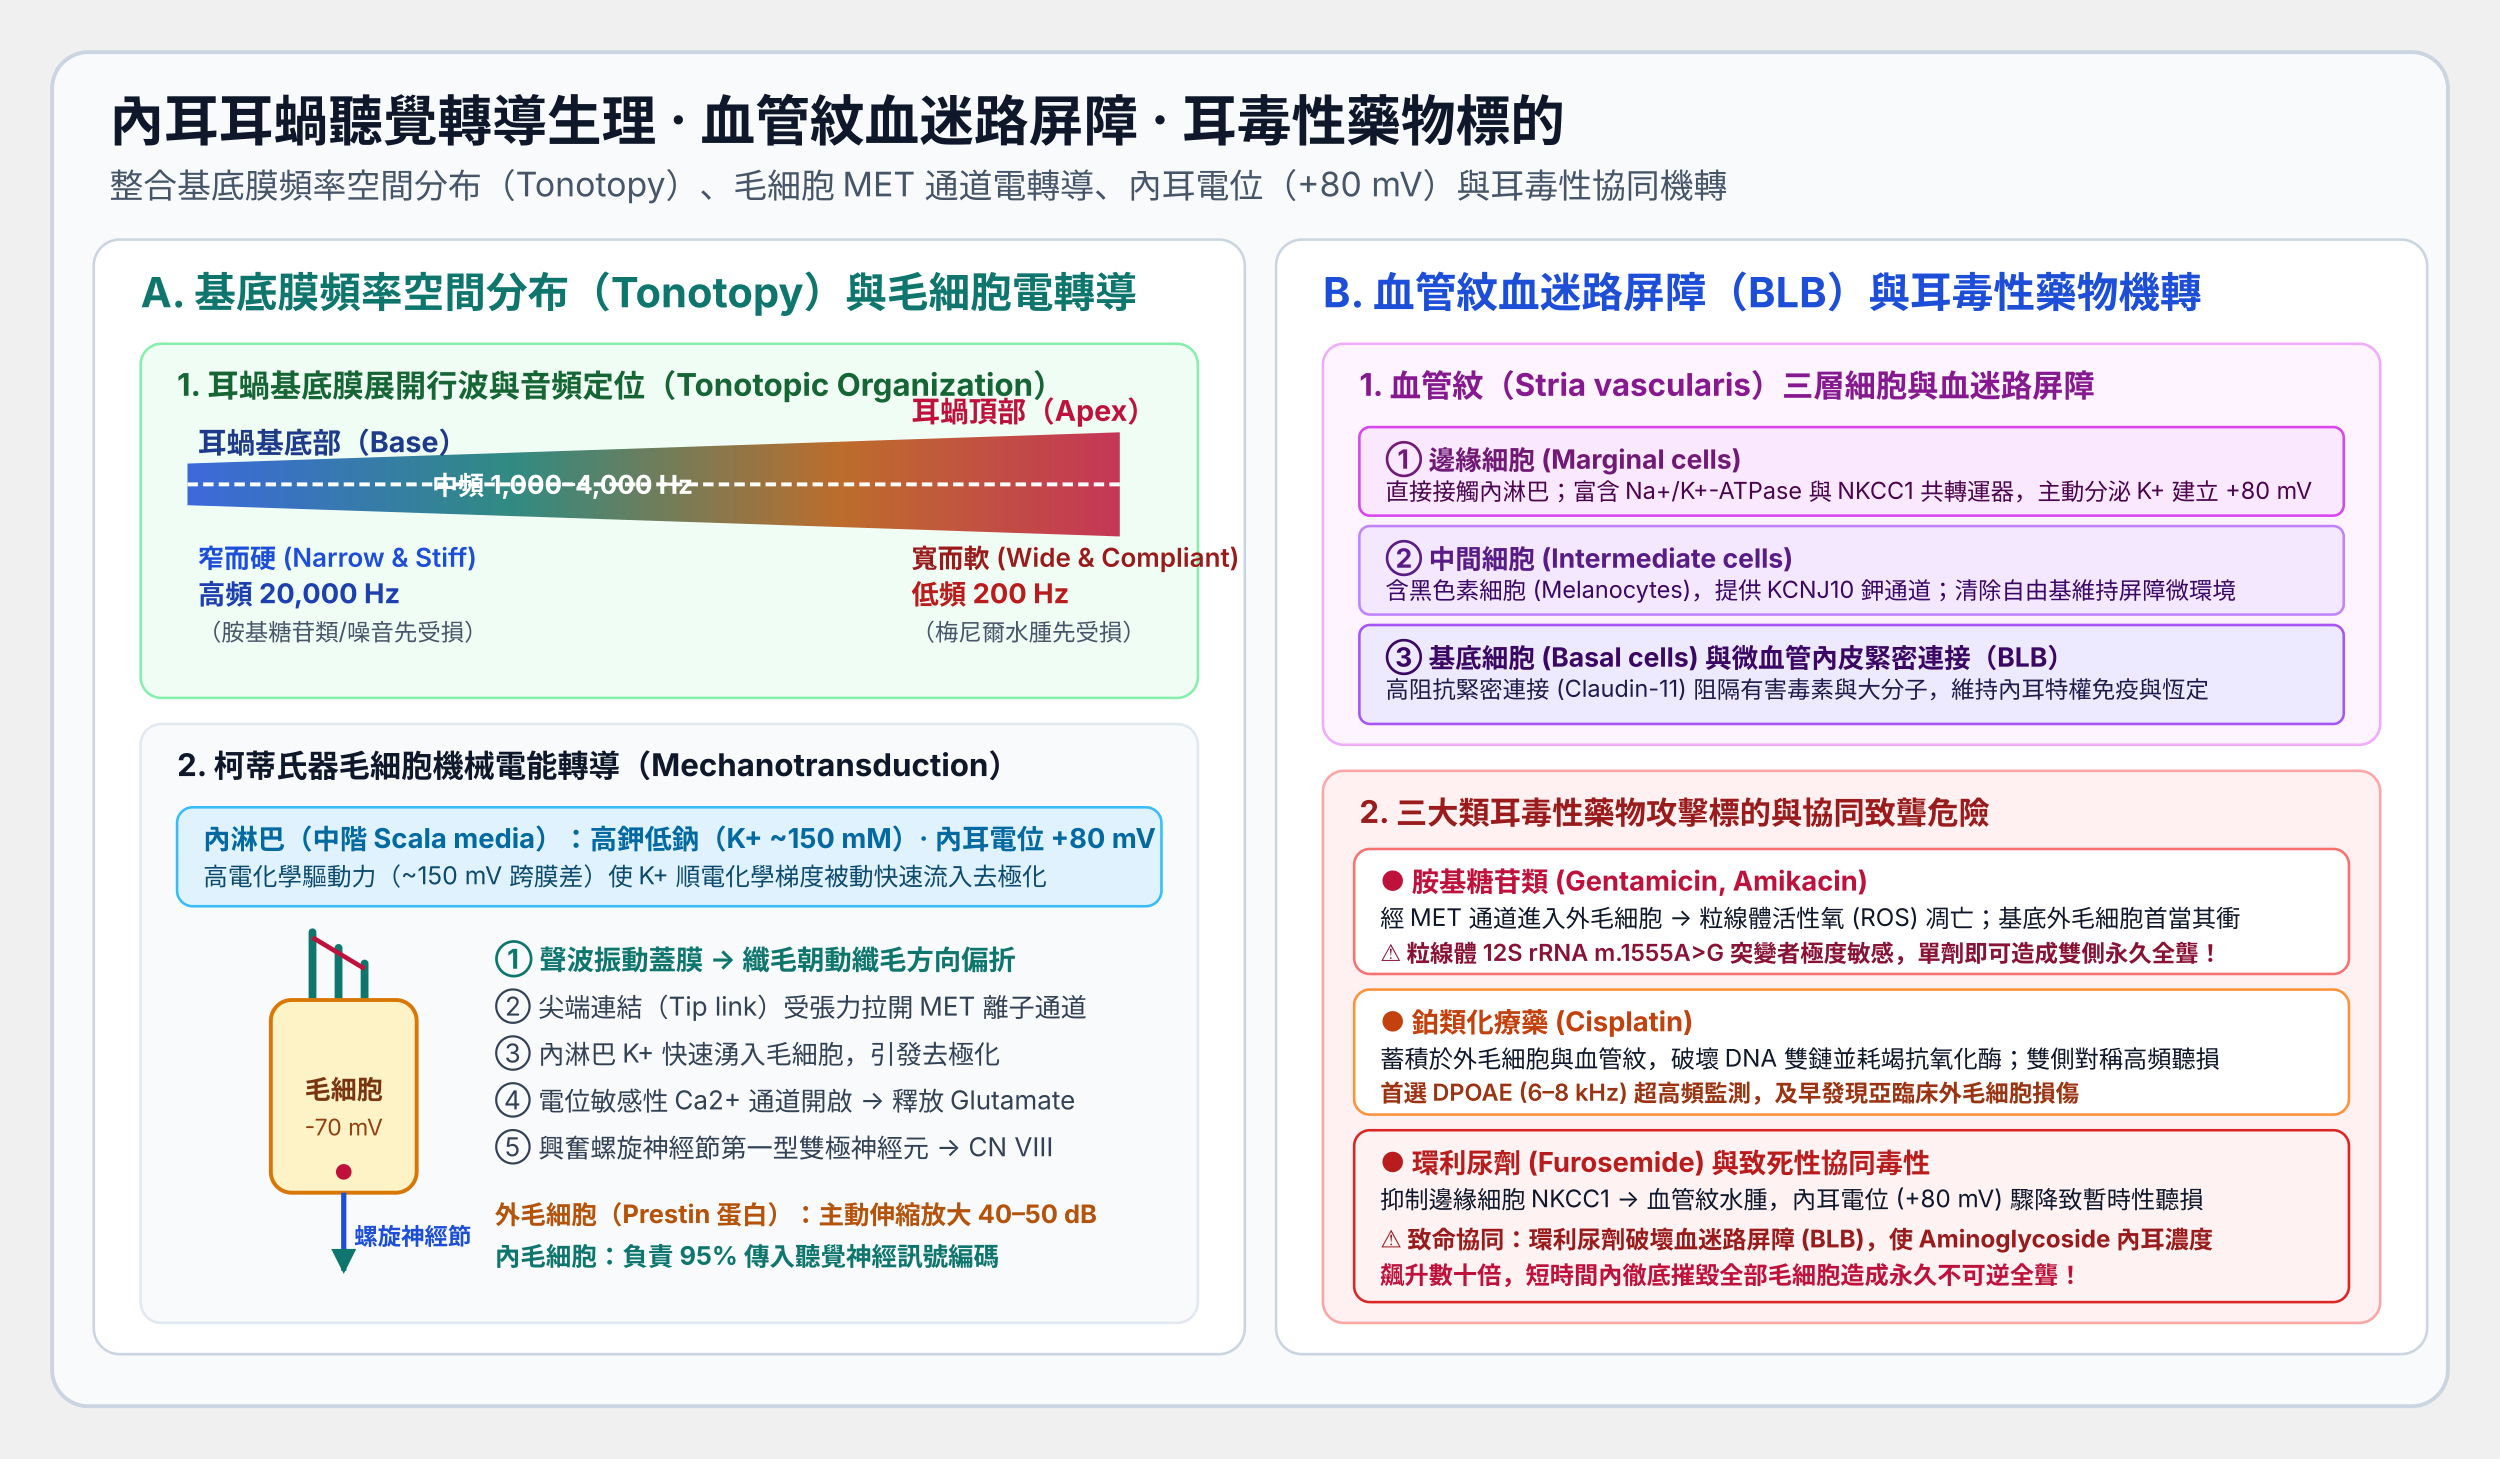
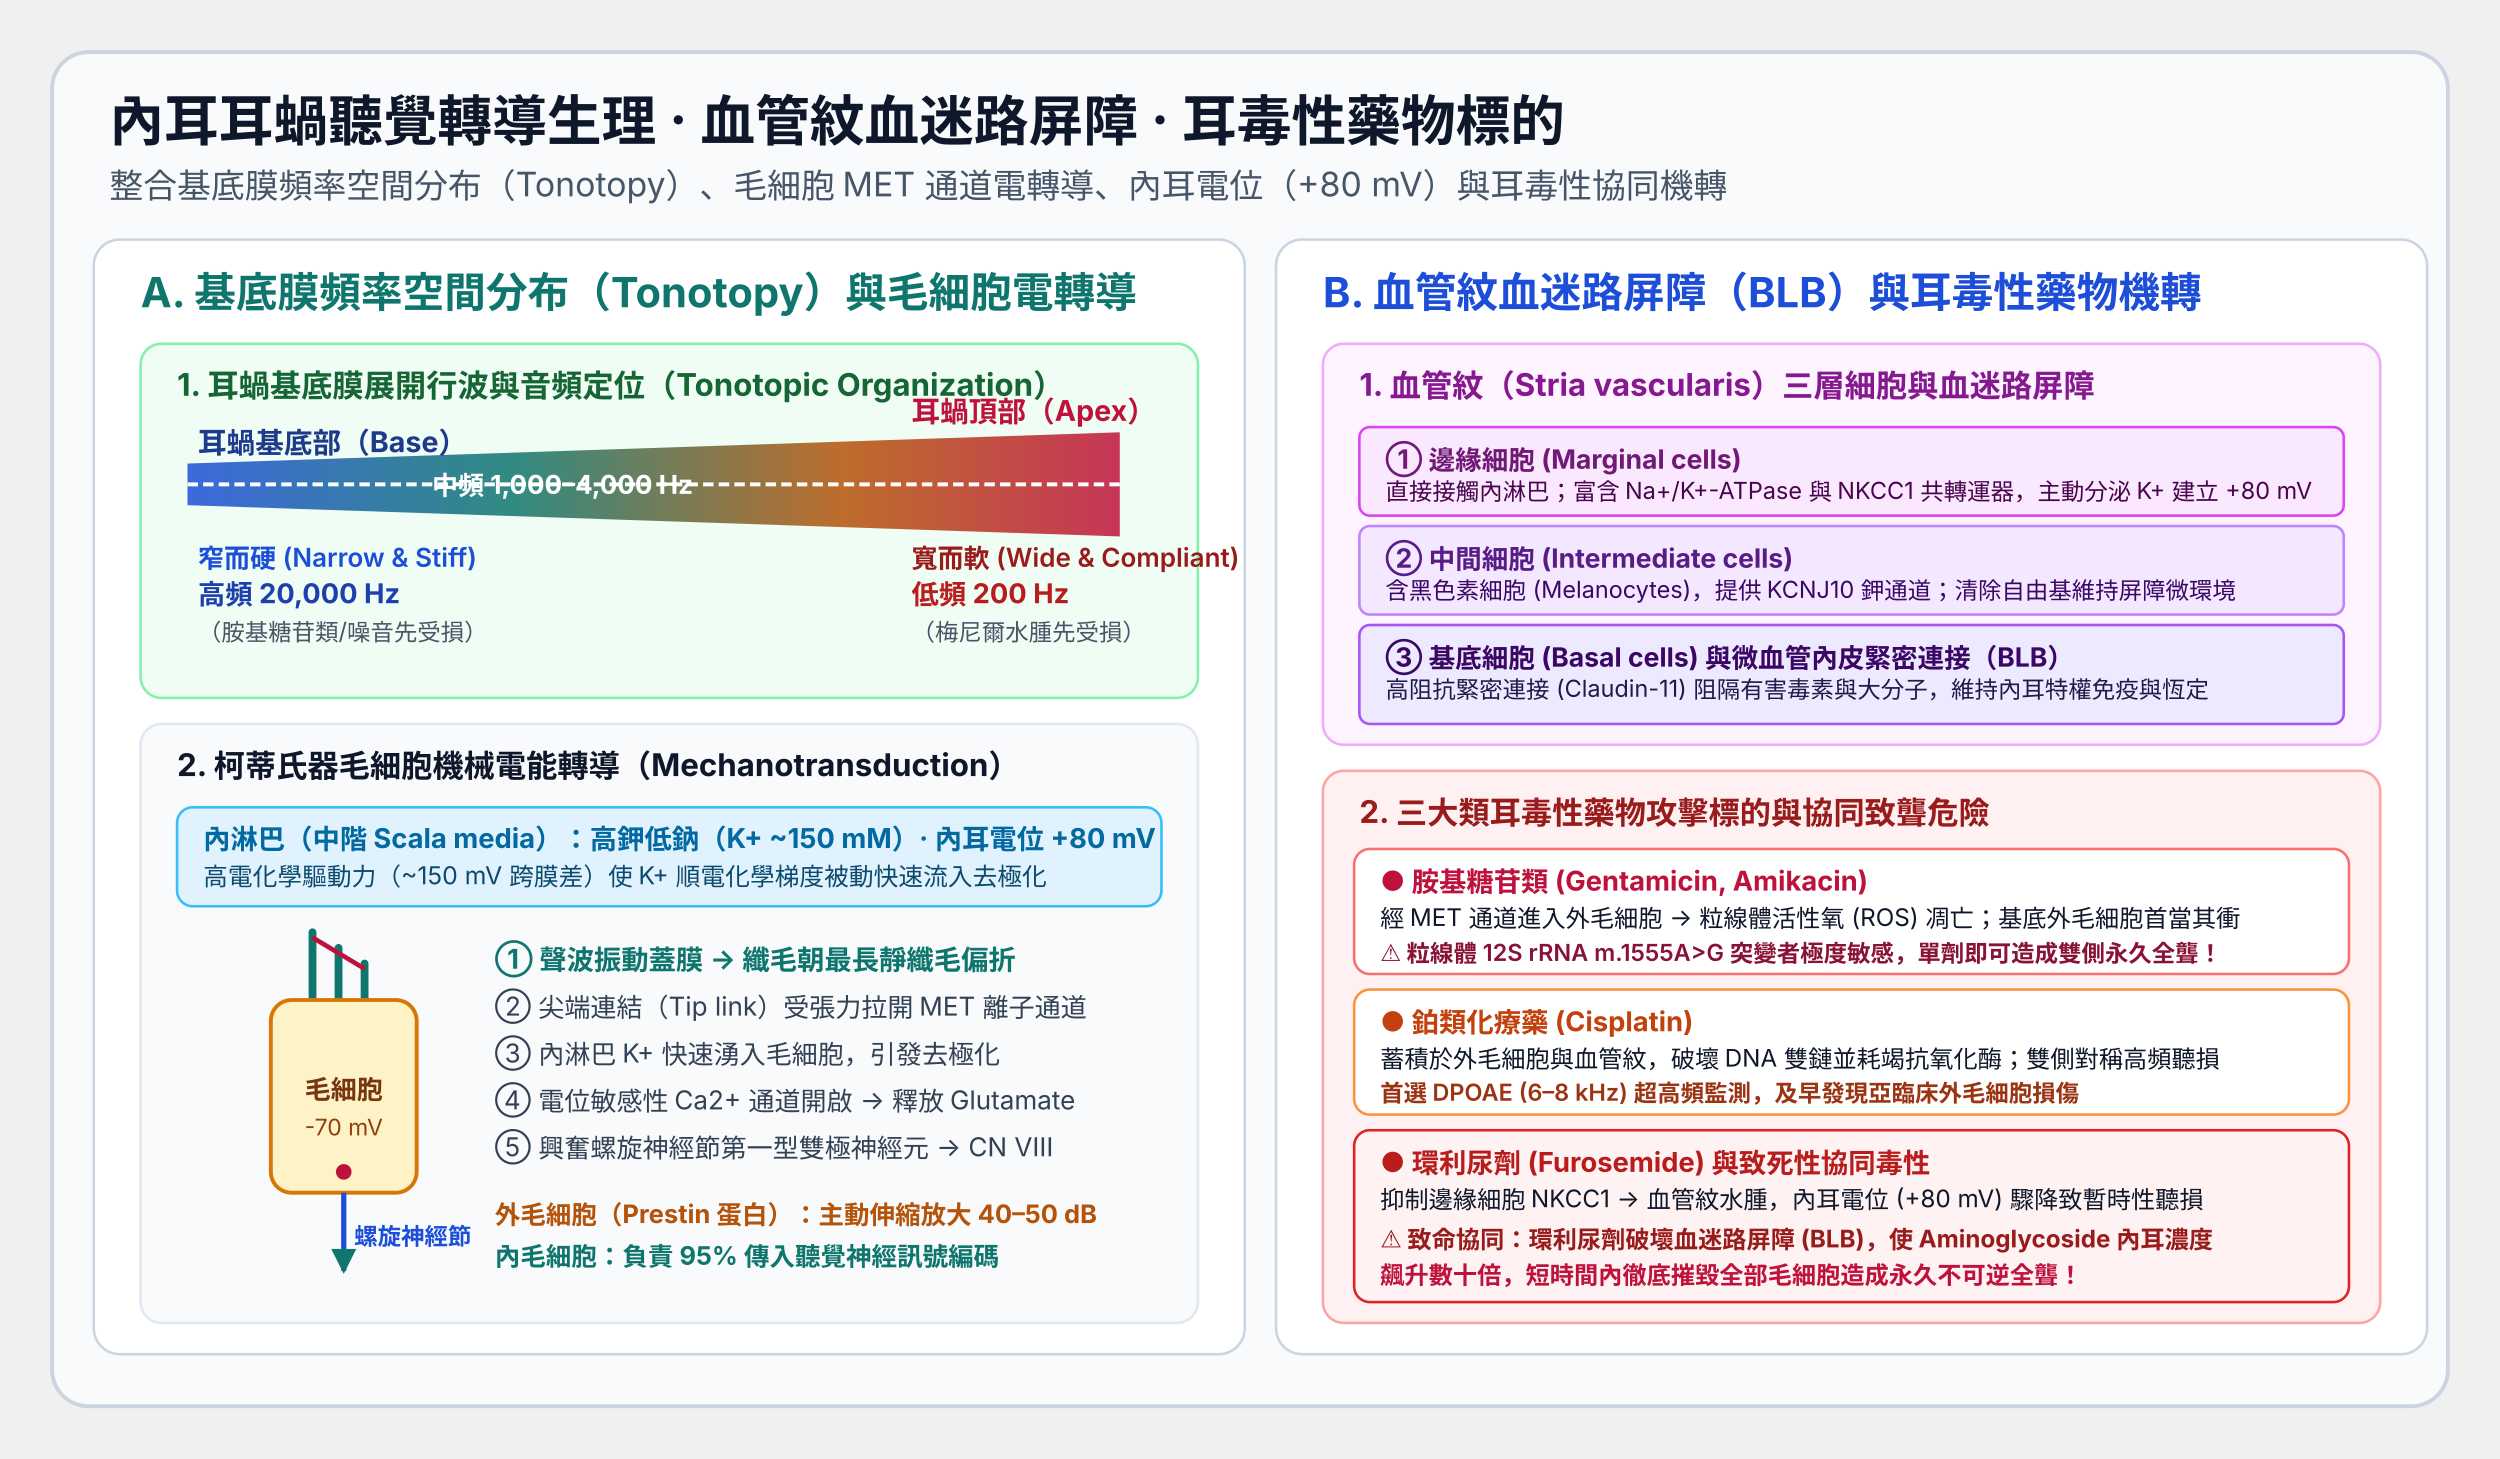
<svg xmlns="http://www.w3.org/2000/svg" viewBox="0 0 960 560" width="960" height="560" role="img" aria-labelledby="t-ent12 d-ent12">
  <defs>
    <linearGradient id="grad-bm" x1="0%" y1="0%" x2="100%" y2="0%">
      <stop offset="0%" stop-color="#1d4ed8" />
      <stop offset="35%" stop-color="#0f766e" />
      <stop offset="70%" stop-color="#b45309" />
      <stop offset="100%" stop-color="#be123c" />
    </linearGradient>
    <marker id="arr-teal12" viewBox="0 0 10 10" refX="8" refY="5" markerWidth="6" markerHeight="6" orient="auto-start-reverse">
      <path d="M1 1 L9 5 L1 9 Z" fill="#0f766e" />
    </marker>
    <marker id="arr-red12" viewBox="0 0 10 10" refX="8" refY="5" markerWidth="6" markerHeight="6" orient="auto-start-reverse">
      <path d="M1 1 L9 5 L1 9 Z" fill="#be123c" />
    </marker>
  </defs>
  <g font-family="system-ui, -apple-system, 'Noto Sans TC', sans-serif">
    <rect x="20" y="20" width="920" height="520" rx="14" fill="#f8fafc" stroke="#cbd5e1" stroke-width="1.5" />
    <text x="42" y="54" font-size="21" font-weight="700" fill="#0f172a">內耳耳蝸聽覺轉導生理 · 血管紋血迷路屏障 · 耳毒性藥物標的</text>
    <text x="42" y="76" font-size="13" fill="#475569">整合基底膜頻率空間分布（Tonotopy）、毛細胞 MET 通道電轉導、內耳電位（+80 mV）與耳毒性協同機轉</text>
    <rect x="36" y="92" width="442" height="428" rx="10" fill="#ffffff" stroke="#cbd5e1" />
    <text x="54" y="118" font-size="16" font-weight="700" fill="#0f766e">A. 基底膜頻率空間分布（Tonotopy）與毛細胞電轉導</text>
    <rect x="54" y="132" width="406" height="136" rx="8" fill="#f0fdf4" stroke="#86efac" />
    <text x="68" y="152" font-size="12" font-weight="700" fill="#166534">1. 耳蝸基底膜展開行波與音頻定位（Tonotopic Organization）</text>
    <path d="M72 178 L430 166 L430 206 L72 194 Z" fill="url(#grad-bm)" opacity="0.85" />
    <line x1="72" y1="186" x2="430" y2="186" stroke="#ffffff" stroke-width="1.5" stroke-dasharray="4 2" />
    <text x="76" y="174" font-size="11" font-weight="700" fill="#1e3a8a">耳蝸基底部（Base）</text>
    <text x="76" y="218" font-size="10" font-weight="600" fill="#1d4ed8">窄而硬 (Narrow &amp; Stiff)</text>
    <text x="76" y="232" font-size="10.5" font-weight="700" fill="#1e40af">高頻 20,000 Hz</text>
    <text x="76" y="246" font-size="9" fill="#475569">（胺基糖苷類/噪音先受損）</text>
    <text x="350" y="162" font-size="11" font-weight="700" fill="#be123c">耳蝸頂部（Apex）</text>
    <text x="350" y="218" font-size="10" font-weight="600" fill="#991b1b">寬而軟 (Wide &amp; Compliant)</text>
    <text x="350" y="232" font-size="10.5" font-weight="700" fill="#b91c1c">低頻 200 Hz</text>
    <text x="350" y="246" font-size="9" fill="#475569">（梅尼爾水腫先受損）</text>
    <text x="216" y="190" text-anchor="middle" font-size="10" font-weight="700" fill="#ffffff">中頻 1,000–4,000 Hz</text>
    <rect x="54" y="278" width="406" height="230" rx="8" fill="#f8fafc" stroke="#e2e8f0" />
    <text x="68" y="298" font-size="12" font-weight="700" fill="#0f172a">2. 柯蒂氏器毛細胞機械電能轉導（Mechanotransduction）</text>
    <rect x="68" y="310" width="378" height="38" rx="6" fill="#e0f2fe" stroke="#38bdf8" />
    <text x="78" y="326" font-size="10.5" font-weight="700" fill="#0369a1">內淋巴（中階 Scala media）：高鉀低鈉（K+ ~150 mM）· 內耳電位 +80 mV</text>
    <text x="78" y="340" font-size="9.5" fill="#0c4a6e">高電化學驅動力（~150 mV 跨膜差）使 K+ 順電化學梯度被動快速流入去極化</text>
    <g transform="translate(80, 356)">
      <line x1="40" y1="2" x2="40" y2="28" stroke="#0f766e" stroke-width="3" stroke-linecap="round" />
      <line x1="50" y1="8" x2="50" y2="28" stroke="#0f766e" stroke-width="3" stroke-linecap="round" />
      <line x1="60" y1="14" x2="60" y2="28" stroke="#0f766e" stroke-width="3" stroke-linecap="round" />
      <line x1="40" y1="4" x2="50" y2="10" stroke="#be123c" stroke-width="1.8" />
      <line x1="50" y1="10" x2="60" y2="16" stroke="#be123c" stroke-width="1.8" />
      <rect x="24" y="28" width="56" height="74" rx="8" fill="#fef3c7" stroke="#d97706" stroke-width="1.5" />
      <text x="52" y="66" text-anchor="middle" font-size="10" font-weight="700" fill="#78350f">毛細胞</text>
      <text x="52" y="80" text-anchor="middle" font-size="8.8" fill="#92400e">-70 mV</text>
      <circle cx="52" cy="94" r="3" fill="#be123c" />
      <path d="M52 102 L52 132" stroke="#1d4ed8" stroke-width="2" marker-end="url(#arr-teal12)" />
      <text x="56" y="122" font-size="9" font-weight="600" fill="#1d4ed8">螺旋神經節</text>
    </g>
    <g transform="translate(190, 358)">
-       <text x="0" y="14" font-size="10.5" font-weight="700" fill="#0f766e">① 聲波振動蓋膜 → 纖毛朝動纖毛方向偏折</text>
+       <text x="0" y="14" font-size="10.5" font-weight="700" fill="#0f766e">① 聲波振動蓋膜 → 纖毛朝最長靜纖毛偏折</text>
      <text x="0" y="32" font-size="10" fill="#334155">② 尖端連結（Tip link）受張力拉開 MET 離子通道</text>
      <text x="0" y="50" font-size="10" fill="#334155">③ 內淋巴 K+ 快速湧入毛細胞，引發去極化</text>
      <text x="0" y="68" font-size="10" fill="#334155">④ 電位敏感性 Ca2+ 通道開啟 → 釋放 Glutamate</text>
      <text x="0" y="86" font-size="10" fill="#334155">⑤ 興奮螺旋神經節第一型雙極神經元 → CN VIII</text>
      <text x="0" y="112" font-size="9.8" font-weight="700" fill="#b45309">外毛細胞（Prestin 蛋白）：主動伸縮放大 40–50 dB</text>
      <text x="0" y="128" font-size="9.8" font-weight="700" fill="#0f766e">內毛細胞：負責 95% 傳入聽覺神經訊號編碼</text>
    </g>
    <rect x="490" y="92" width="442" height="428" rx="10" fill="#ffffff" stroke="#cbd5e1" />
    <text x="508" y="118" font-size="16" font-weight="700" fill="#1d4ed8">B. 血管紋血迷路屏障（BLB）與耳毒性藥物機轉</text>
    <rect x="508" y="132" width="406" height="154" rx="8" fill="#fdf4ff" stroke="#f0abfc" />
    <text x="522" y="152" font-size="12" font-weight="700" fill="#86198f">1. 血管紋（Stria vascularis）三層細胞與血迷路屏障</text>
    <g transform="translate(522, 164)">
      <rect x="0" y="0" width="378" height="34" rx="4" fill="#fae8ff" stroke="#d946ef" />
      <text x="10" y="16" font-size="10.2" font-weight="700" fill="#701a75">① 邊緣細胞 (Marginal cells)</text>
      <text x="10" y="28" font-size="9" fill="#4a044e">直接接觸內淋巴；富含 Na+/K+-ATPase 與 NKCC1 共轉運器，主動分泌 K+ 建立 +80 mV</text>
      <rect x="0" y="38" width="378" height="34" rx="4" fill="#f3e8ff" stroke="#c084fc" />
      <text x="10" y="54" font-size="10.2" font-weight="700" fill="#581c87">② 中間細胞 (Intermediate cells)</text>
      <text x="10" y="66" font-size="9" fill="#3b0764">含黑色素細胞 (Melanocytes)，提供 KCNJ10 鉀通道；清除自由基維持屏障微環境</text>
      <rect x="0" y="76" width="378" height="38" rx="4" fill="#ede9fe" stroke="#a855f7" />
      <text x="10" y="92" font-size="10.2" font-weight="700" fill="#3b0764">③ 基底細胞 (Basal cells) 與微血管內皮緊密連接（BLB）</text>
      <text x="10" y="104" font-size="9" fill="#1e1b4b">高阻抗緊密連接 (Claudin-11) 阻隔有害毒素與大分子，維持內耳特權免疫與恆定</text>
    </g>
    <rect x="508" y="296" width="406" height="212" rx="8" fill="#fff1f2" stroke="#fca5a5" />
    <text x="522" y="316" font-size="12" font-weight="700" fill="#991b1b">2. 三大類耳毒性藥物攻擊標的與協同致聾危險</text>
    <rect x="520" y="326" width="382" height="48" rx="6" fill="#ffffff" stroke="#f87171" />
    <text x="530" y="342" font-size="10.5" font-weight="700" fill="#be123c">● 胺基糖苷類 (Gentamicin, Amikacin)</text>
    <text x="530" y="356" font-size="9.3" fill="#0f172a">經 MET 通道進入外毛細胞 → 粒線體活性氧 (ROS) 凋亡；基底外毛細胞首當其衝</text>
    <text x="530" y="369" font-size="9" font-weight="600" fill="#881337">⚠️ 粒線體 12S rRNA m.1555A&gt;G 突變者極度敏感，單劑即可造成雙側永久全聾！</text>
    <rect x="520" y="380" width="382" height="48" rx="6" fill="#ffffff" stroke="#fb923c" />
    <text x="530" y="396" font-size="10.5" font-weight="700" fill="#c2410c">● 鉑類化療藥 (Cisplatin)</text>
    <text x="530" y="410" font-size="9.3" fill="#0f172a">蓄積於外毛細胞與血管紋，破壞 DNA 雙鏈並耗竭抗氧化酶；雙側對稱高頻聽損</text>
    <text x="530" y="423" font-size="9" font-weight="600" fill="#9a3412">首選 DPOAE (6–8 kHz) 超高頻監測，及早發現亞臨床外毛細胞損傷</text>
    <rect x="520" y="434" width="382" height="66" rx="6" fill="#fef2f2" stroke="#dc2626" />
    <text x="530" y="450" font-size="10.5" font-weight="700" fill="#b91c1c">● 環利尿劑 (Furosemide) 與致死性協同毒性</text>
    <text x="530" y="464" font-size="9.3" fill="#0f172a">抑制邊緣細胞 NKCC1 → 血管紋水腫，內耳電位 (+80 mV) 驟降致暫時性聽損</text>
    <text x="530" y="479" font-size="9.3" font-weight="700" fill="#991b1b">⚠️ 致命協同：環利尿劑破壞血迷路屏障 (BLB)，使 Aminoglycoside 內耳濃度</text>
    <text x="530" y="493" font-size="9.3" font-weight="700" fill="#be123c">飆升數十倍，短時間內徹底摧毀全部毛細胞造成永久不可逆全聾！</text>
  </g>
</svg>
